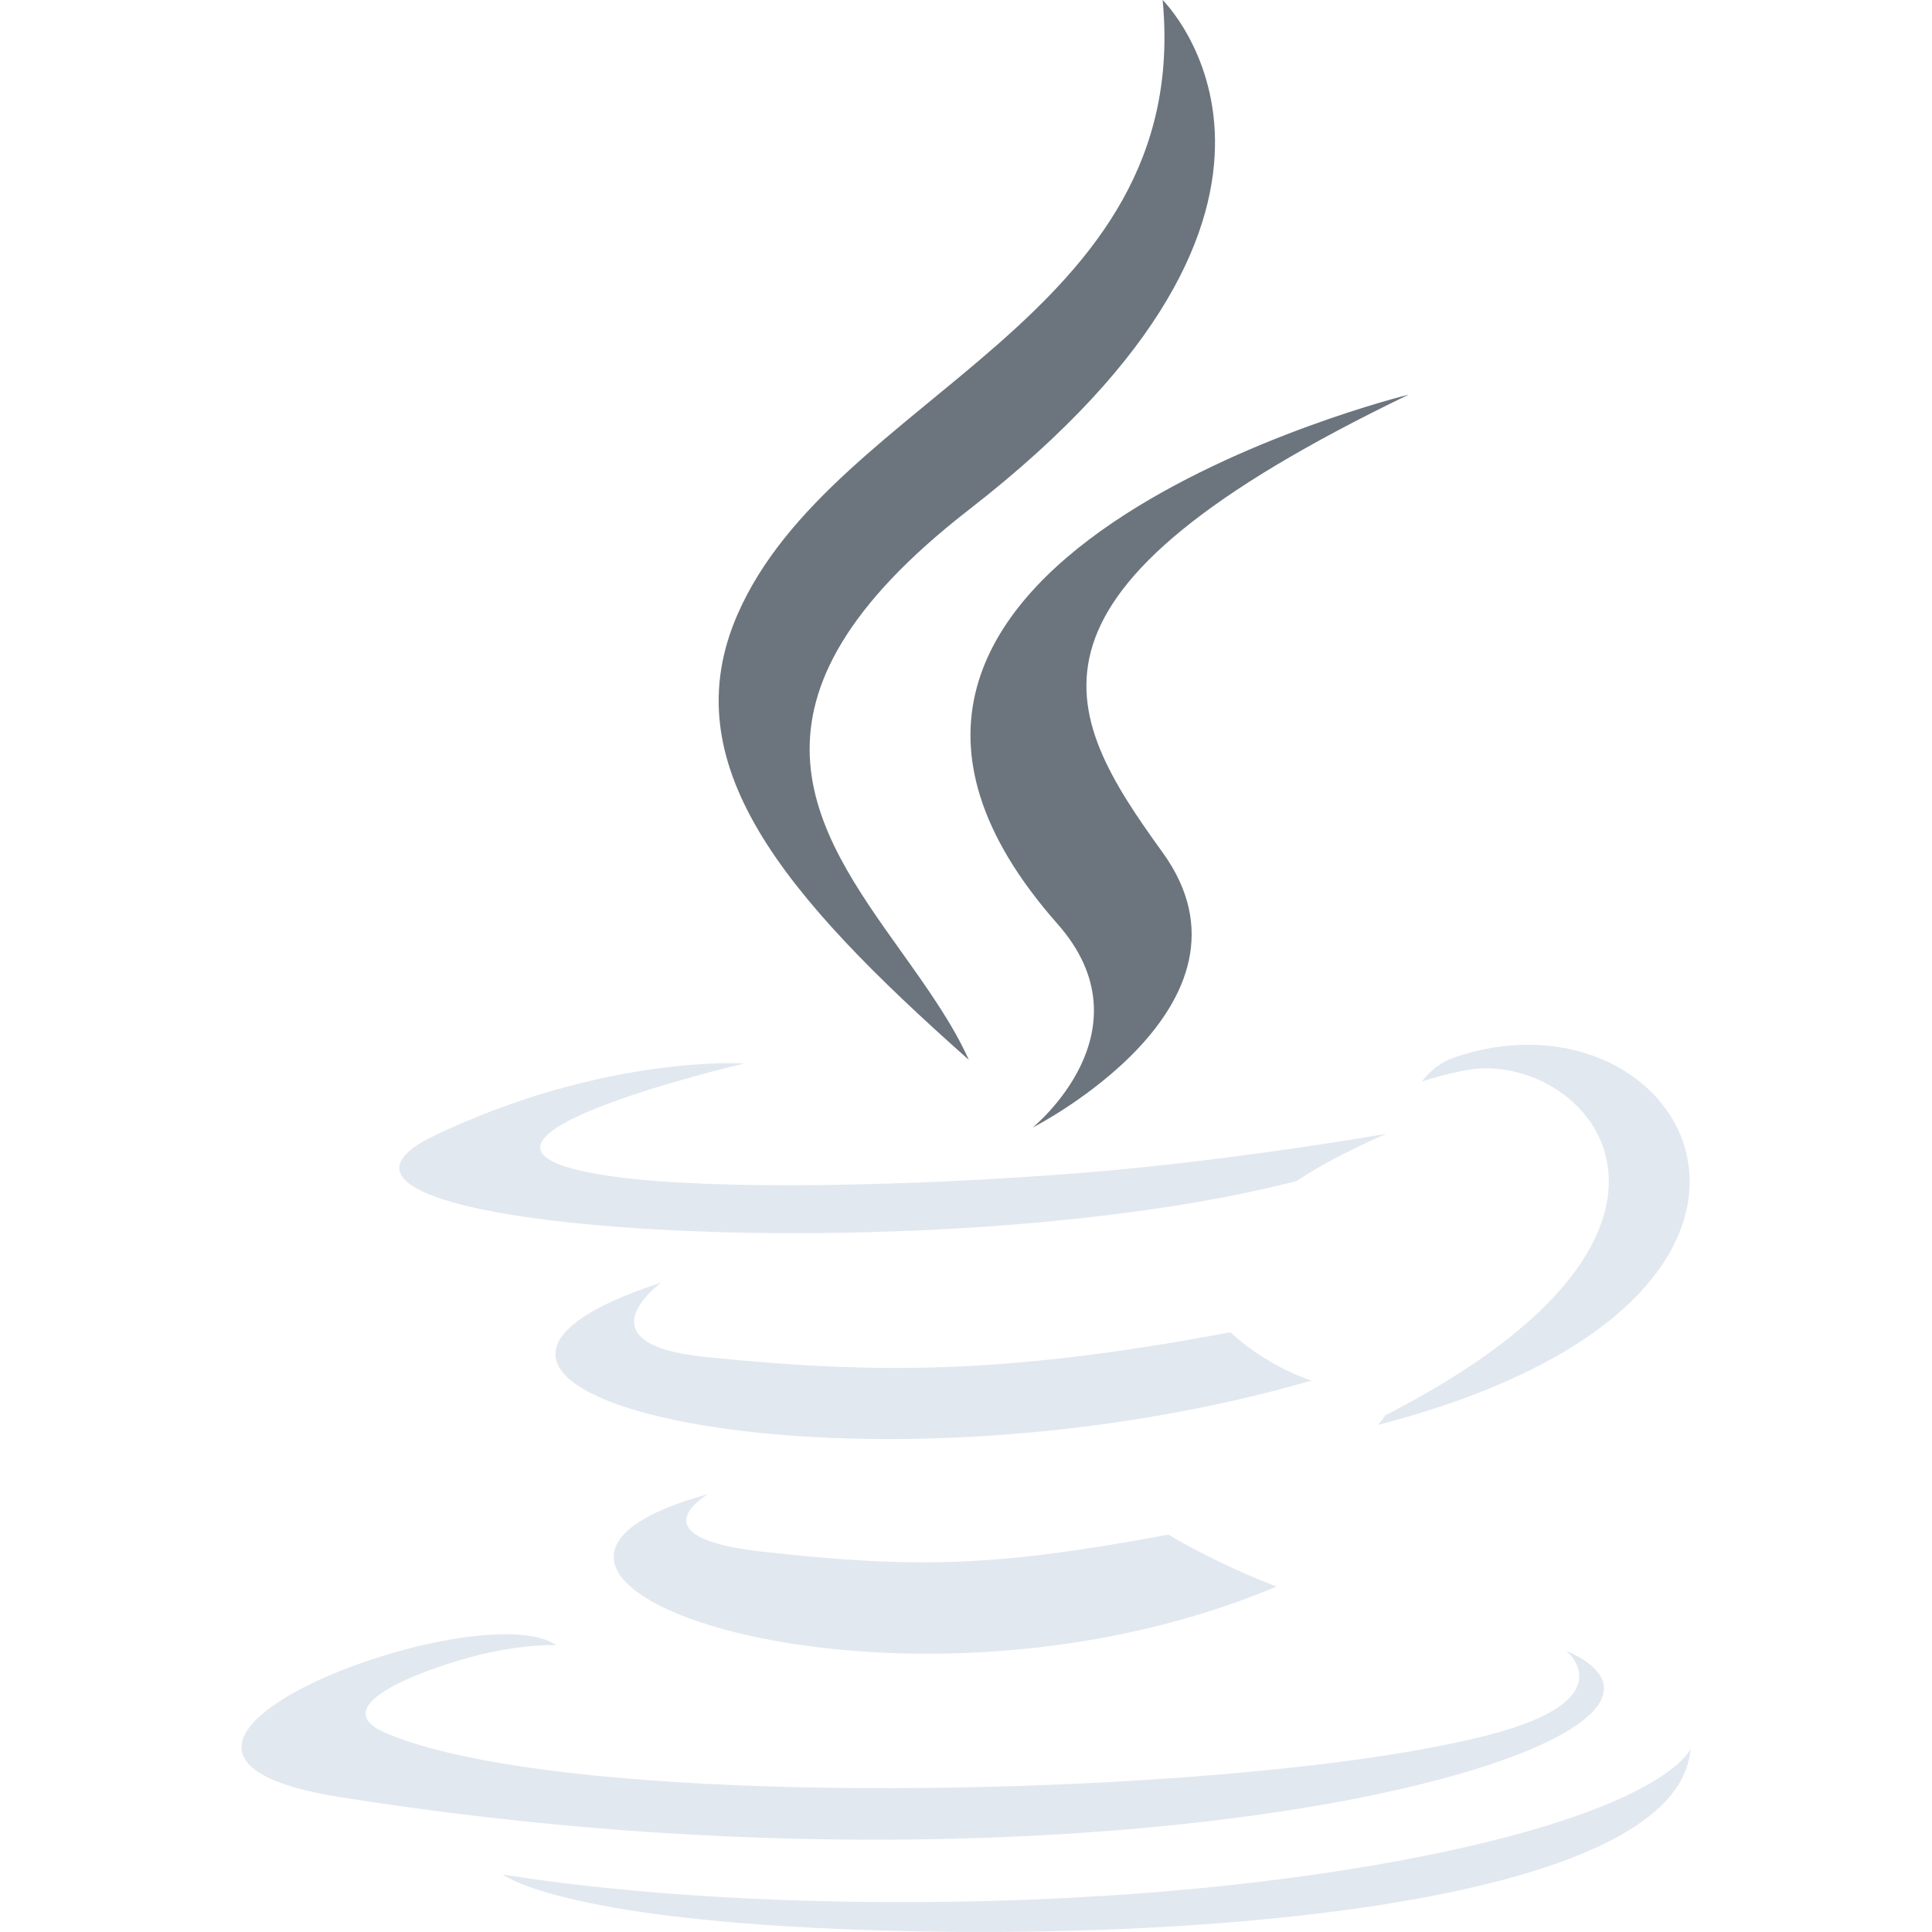
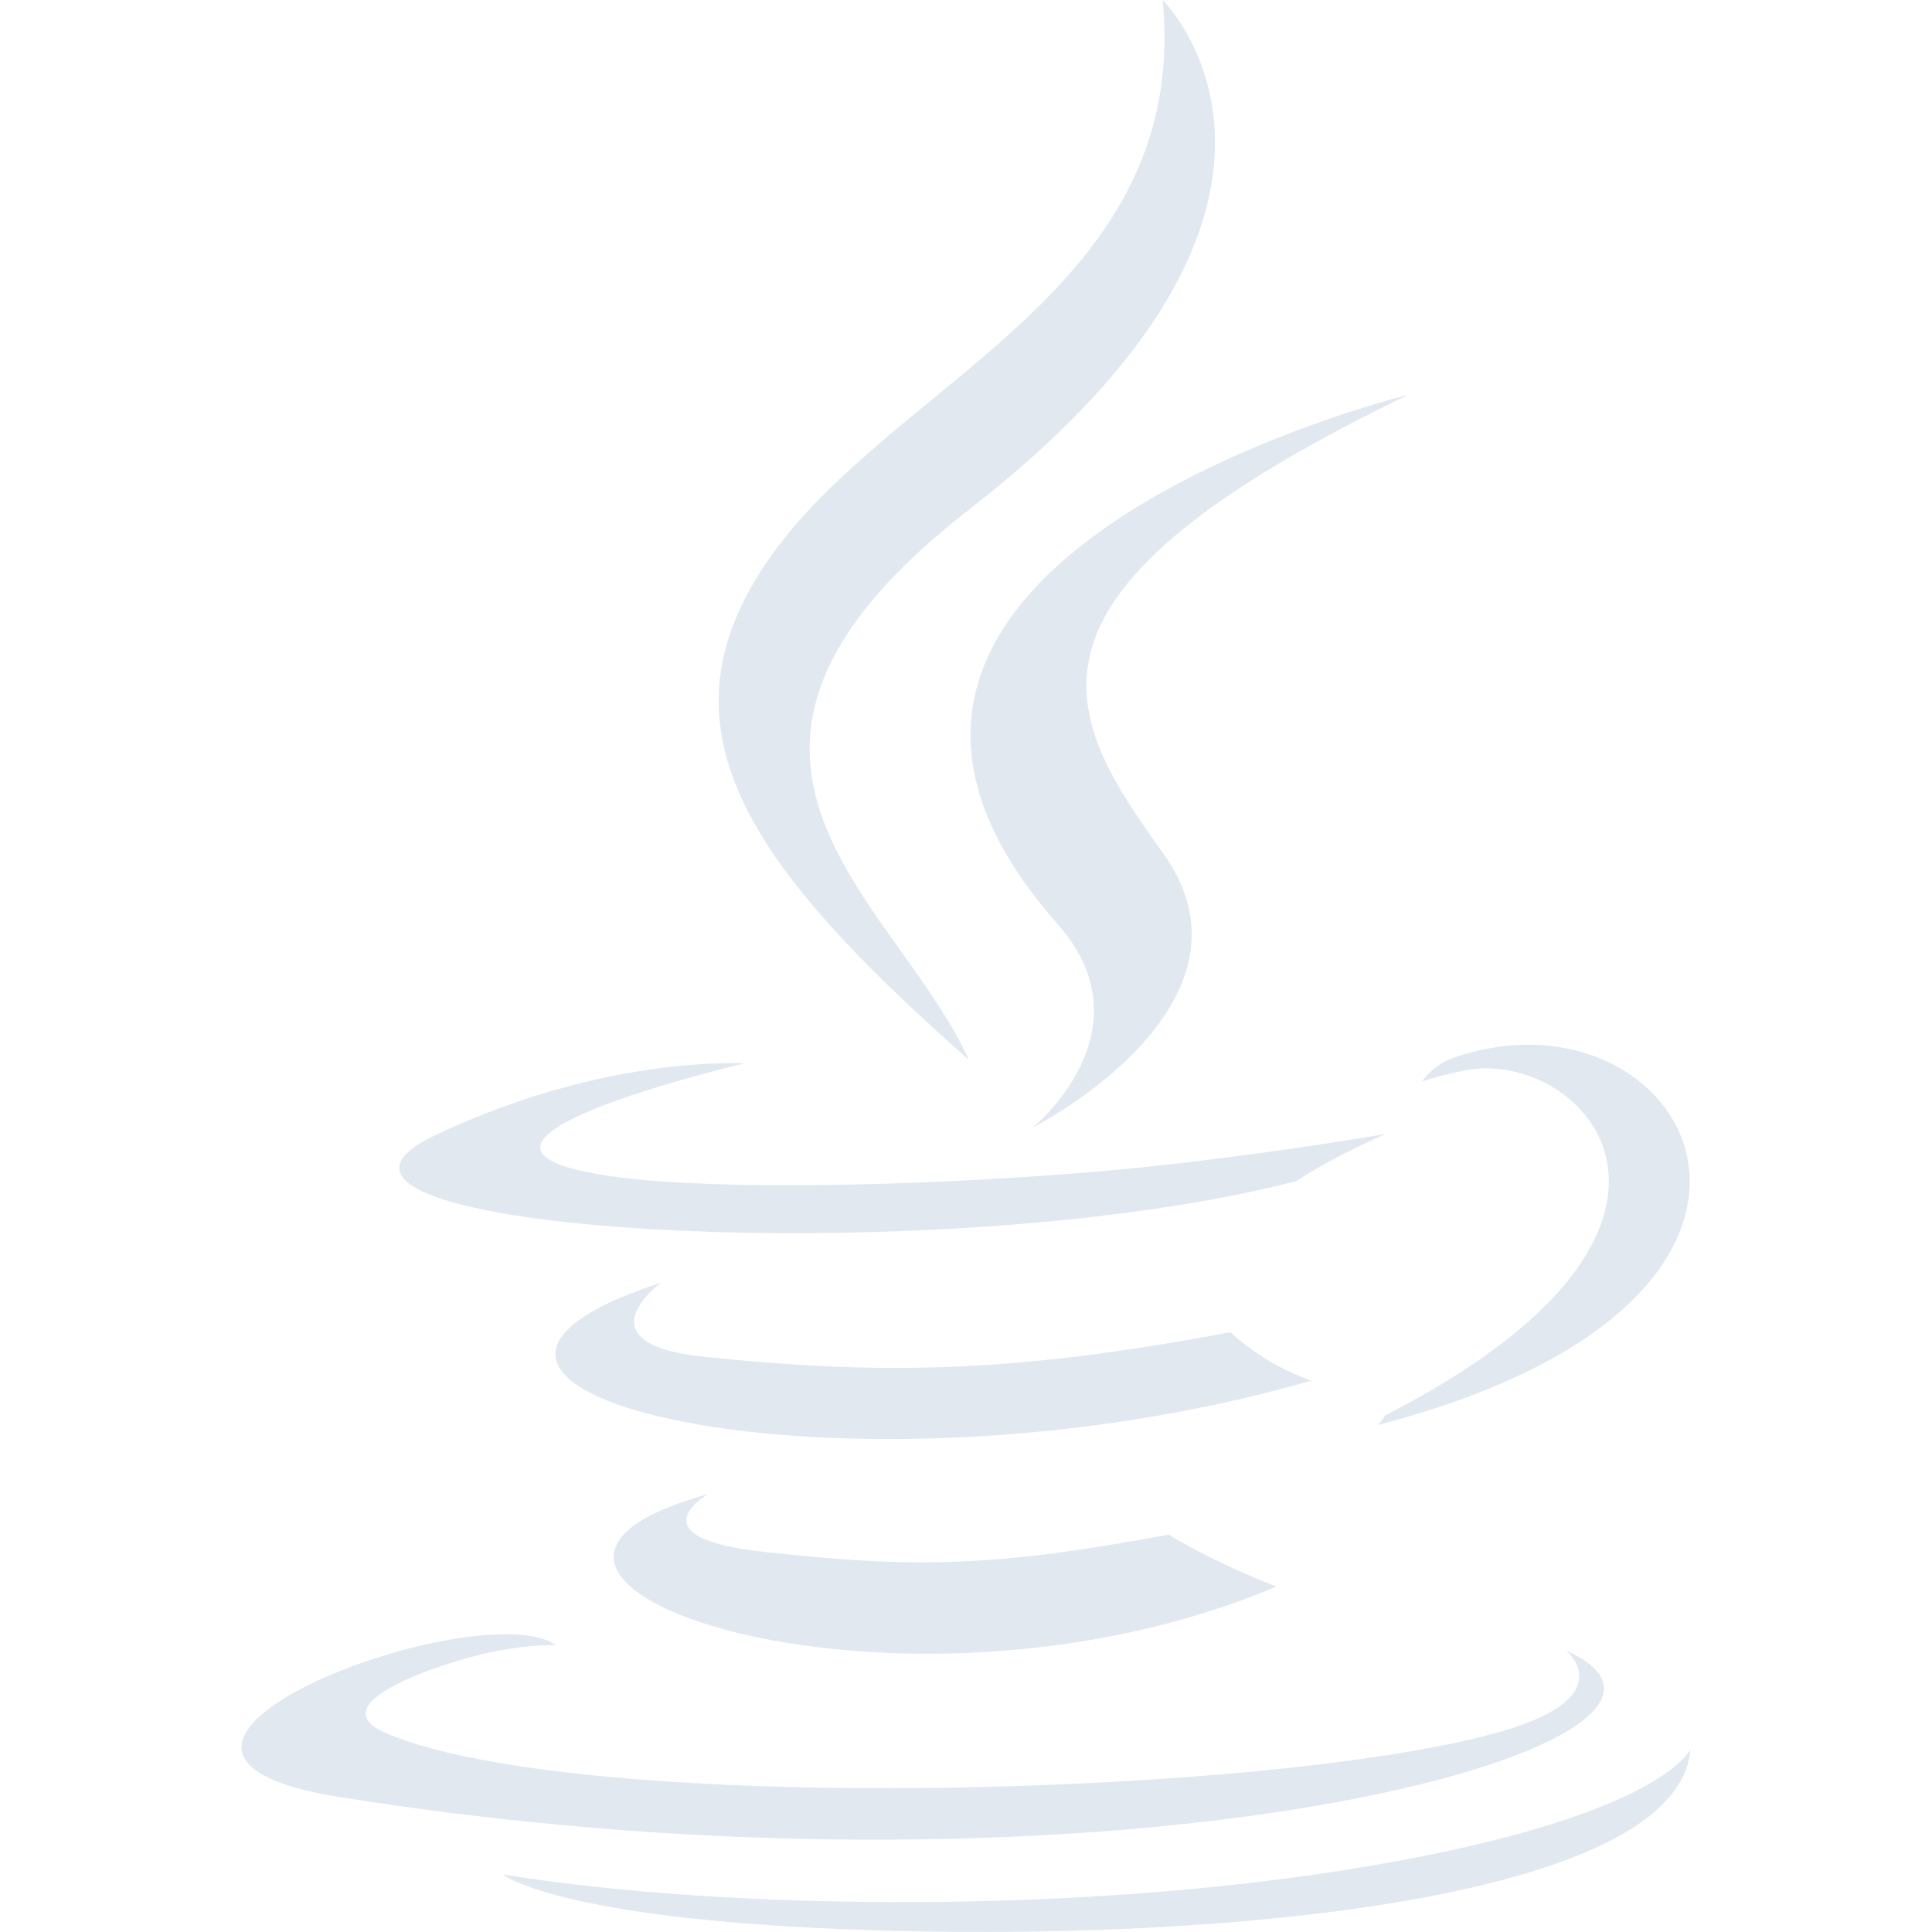
<svg xmlns="http://www.w3.org/2000/svg" width="64px" height="64px" viewBox="0 0 32 32" fill="none">
-   <path d="M16.05 8.441C22.638 3.326 19.257 0 19.257 0C19.76 5.287 13.813 6.536 12.219 10.169C11.131 12.649 12.964 14.819 16.047 17.555C15.775 16.949 15.354 16.361 14.929 15.764C13.477 13.731 11.964 11.613 16.05 8.441Z" fill="#6C757D" />
-   <path d="M17.102 18.677C17.102 18.677 19.084 17.078 17.514 15.301C12.193 9.272 23.333 6.536 23.333 6.536C16.532 9.812 17.547 11.757 19.257 14.12C21.087 16.654 17.102 18.677 17.102 18.677Z" fill="#6C757D" />
+   <path d="M16.05 8.441C22.638 3.326 19.257 0 19.257 0C19.76 5.287 13.813 6.536 12.219 10.169C11.131 12.649 12.964 14.819 16.047 17.555C15.775 16.949 15.354 16.361 14.929 15.764C13.477 13.731 11.964 11.613 16.05 8.441Z" fill="#E2E8F0" />
+   <path d="M17.102 18.677C17.102 18.677 19.084 17.078 17.514 15.301C12.193 9.272 23.333 6.536 23.333 6.536C16.532 9.812 17.547 11.757 19.257 14.12C21.087 16.654 17.102 18.677 17.102 18.677Z" fill="#E2E8F0" />
  <path d="M22.937 23.446C29.042 20.326 26.22 17.328 24.249 17.732C23.766 17.831 23.551 17.916 23.551 17.916C23.551 17.916 23.73 17.64 24.073 17.52C27.971 16.173 30.968 21.495 22.814 23.603C22.814 23.603 22.909 23.52 22.937 23.446Z" fill="#E2E8F0" />
  <path d="M10.233 19.497C6.413 18.995 12.328 17.614 12.328 17.614C12.328 17.614 10.031 17.462 7.206 18.804C3.866 20.393 15.468 21.116 21.474 19.562C22.098 19.143 22.961 18.78 22.961 18.78C22.961 18.78 20.504 19.211 18.056 19.415C15.061 19.661 11.846 19.709 10.233 19.497Z" fill="#E2E8F0" />
  <path d="M11.686 22.476C9.556 22.259 10.951 21.244 10.951 21.244C5.439 23.043 14.018 25.083 21.72 22.868C20.901 22.584 20.381 22.065 20.381 22.065C16.616 22.778 14.441 22.755 11.686 22.476Z" fill="#E2E8F0" />
  <path d="M12.614 25.699C10.486 25.459 11.729 24.747 11.729 24.747C6.726 26.122 14.773 28.962 21.143 26.278C20.1 25.879 19.353 25.418 19.353 25.418C16.511 25.947 15.193 25.988 12.614 25.699Z" fill="#E2E8F0" />
  <path d="M25.939 27.339C25.939 27.339 26.859 28.084 24.925 28.661C21.248 29.757 9.621 30.087 6.391 28.705C5.23 28.208 7.407 27.519 8.092 27.374C8.806 27.222 9.215 27.25 9.215 27.25C7.923 26.356 0.868 29.007 5.631 29.766C18.619 31.837 29.308 28.833 25.939 27.339Z" fill="#E2E8F0" />
  <path d="M28 28.968C27.787 31.695 18.788 32.268 12.927 31.899C9.104 31.658 8.338 31.056 8.327 31.047C11.986 31.64 18.155 31.748 23.157 30.823C27.59 30.002 28 28.968 28 28.968Z" fill="#E2E8F0" />
</svg>
